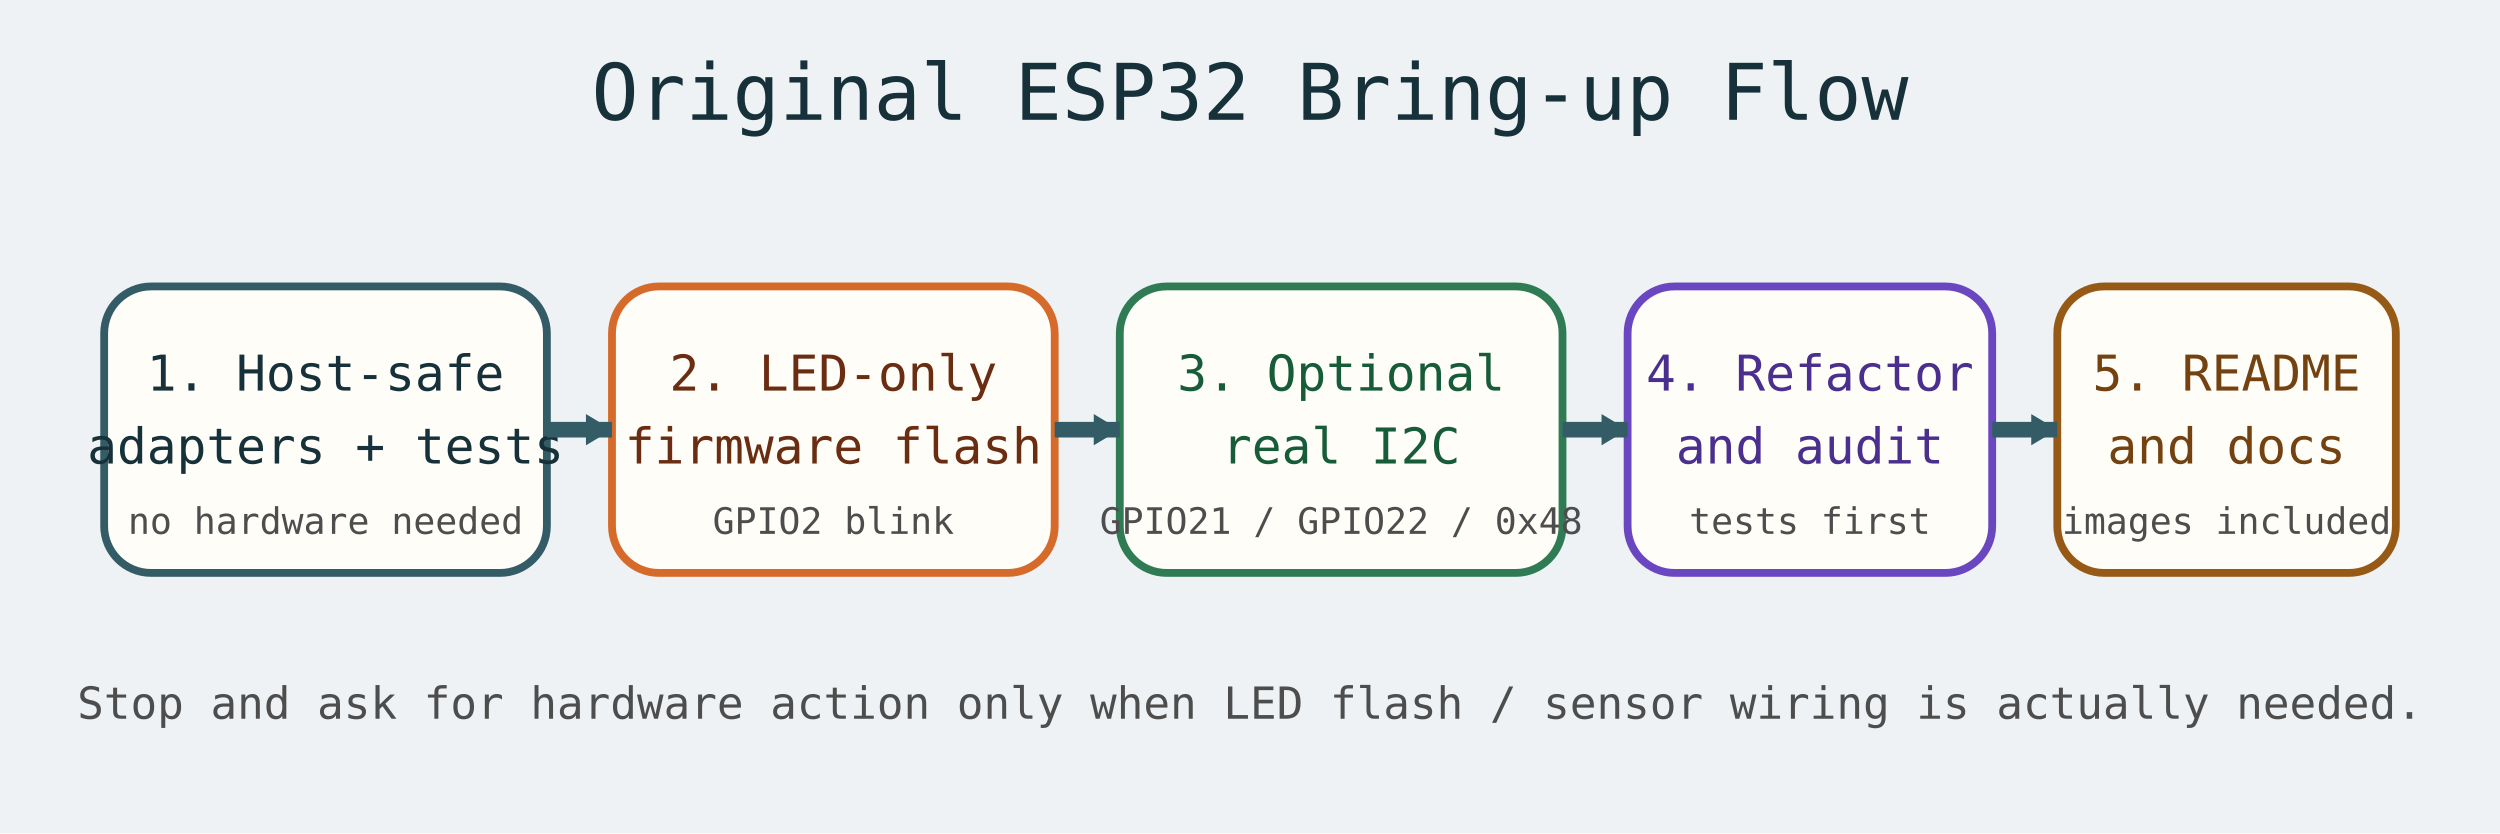
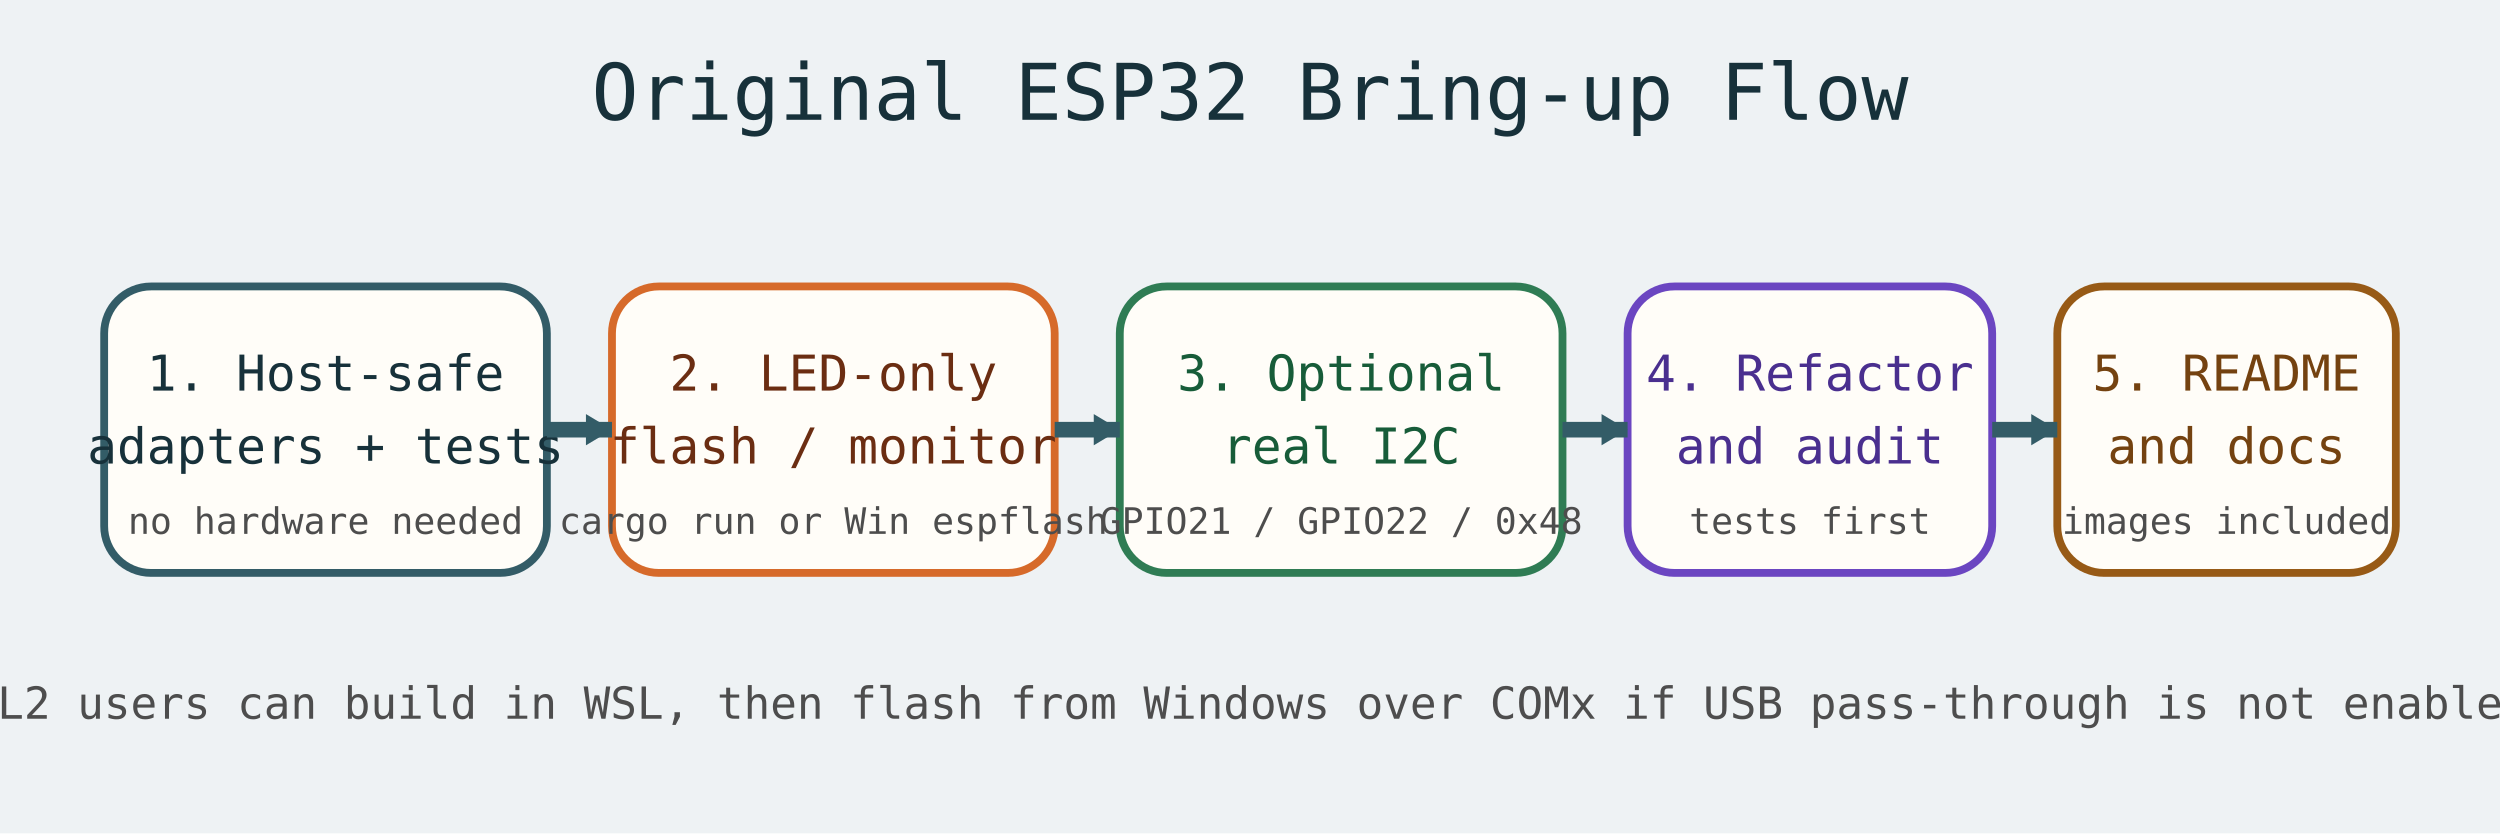
<svg xmlns="http://www.w3.org/2000/svg" width="960" height="320" viewBox="0 0 960 320" role="img" aria-labelledby="title desc">
  <rect width="960" height="320" fill="#eef2f4" />
  <text x="480" y="46" font-family="monospace" font-size="30" text-anchor="middle" fill="#17313a">Original ESP32 Bring-up Flow</text>
  <rect x="40" y="110" width="170" height="110" rx="18" fill="#fffdf8" stroke="#335c67" stroke-width="3" />
  <text x="125" y="150" font-family="monospace" font-size="19" text-anchor="middle" fill="#17313a">1. Host-safe</text>
  <text x="125" y="178" font-family="monospace" font-size="19" text-anchor="middle" fill="#17313a">adapters + tests</text>
  <text x="125" y="205" font-family="monospace" font-size="14" text-anchor="middle" fill="#4d4d4d">no hardware needed</text>
  <rect x="235" y="110" width="170" height="110" rx="18" fill="#fffdf8" stroke="#d66a2a" stroke-width="3" />
  <text x="320" y="150" font-family="monospace" font-size="19" text-anchor="middle" fill="#6b2d12">2. LED-only</text>
-   <text x="320" y="178" font-family="monospace" font-size="19" text-anchor="middle" fill="#6b2d12">firmware flash</text>
-   <text x="320" y="205" font-family="monospace" font-size="14" text-anchor="middle" fill="#4d4d4d">GPIO2 blink</text>
+   <text x="320" y="178" font-family="monospace" font-size="19" text-anchor="middle" fill="#6b2d12">flash / monitor</text>
+   <text x="320" y="205" font-family="monospace" font-size="14" text-anchor="middle" fill="#4d4d4d">cargo run or Win espflash</text>
  <rect x="430" y="110" width="170" height="110" rx="18" fill="#fffdf8" stroke="#2f7c54" stroke-width="3" />
  <text x="515" y="150" font-family="monospace" font-size="19" text-anchor="middle" fill="#175c39">3. Optional</text>
  <text x="515" y="178" font-family="monospace" font-size="19" text-anchor="middle" fill="#175c39">real I2C</text>
  <text x="515" y="205" font-family="monospace" font-size="14" text-anchor="middle" fill="#4d4d4d">GPIO21 / GPIO22 / 0x48</text>
  <rect x="625" y="110" width="140" height="110" rx="18" fill="#fffdf8" stroke="#6b46c1" stroke-width="3" />
  <text x="695" y="150" font-family="monospace" font-size="19" text-anchor="middle" fill="#4a2f8f">4. Refactor</text>
  <text x="695" y="178" font-family="monospace" font-size="19" text-anchor="middle" fill="#4a2f8f">and audit</text>
  <text x="695" y="205" font-family="monospace" font-size="14" text-anchor="middle" fill="#4d4d4d">tests first</text>
  <rect x="790" y="110" width="130" height="110" rx="18" fill="#fffdf8" stroke="#975a16" stroke-width="3" />
  <text x="855" y="150" font-family="monospace" font-size="19" text-anchor="middle" fill="#744210">5. README</text>
  <text x="855" y="178" font-family="monospace" font-size="19" text-anchor="middle" fill="#744210">and docs</text>
  <text x="855" y="205" font-family="monospace" font-size="14" text-anchor="middle" fill="#4d4d4d">images included</text>
  <line x1="210" y1="165" x2="235" y2="165" stroke="#335c67" stroke-width="6" />
  <polygon points="235,165 225,159 225,171" fill="#335c67" />
  <line x1="405" y1="165" x2="430" y2="165" stroke="#335c67" stroke-width="6" />
  <polygon points="430,165 420,159 420,171" fill="#335c67" />
  <line x1="600" y1="165" x2="625" y2="165" stroke="#335c67" stroke-width="6" />
  <polygon points="625,165 615,159 615,171" fill="#335c67" />
  <line x1="765" y1="165" x2="790" y2="165" stroke="#335c67" stroke-width="6" />
  <polygon points="790,165 780,159 780,171" fill="#335c67" />
-   <text x="480" y="276" font-family="monospace" font-size="17" text-anchor="middle" fill="#4d4d4d">Stop and ask for hardware action only when LED flash / sensor wiring is actually needed.</text>
+   <text x="480" y="276" font-family="monospace" font-size="17" text-anchor="middle" fill="#4d4d4d">WSL2 users can build in WSL, then flash from Windows over COMx if USB pass-through is not enabled.</text>
</svg>
